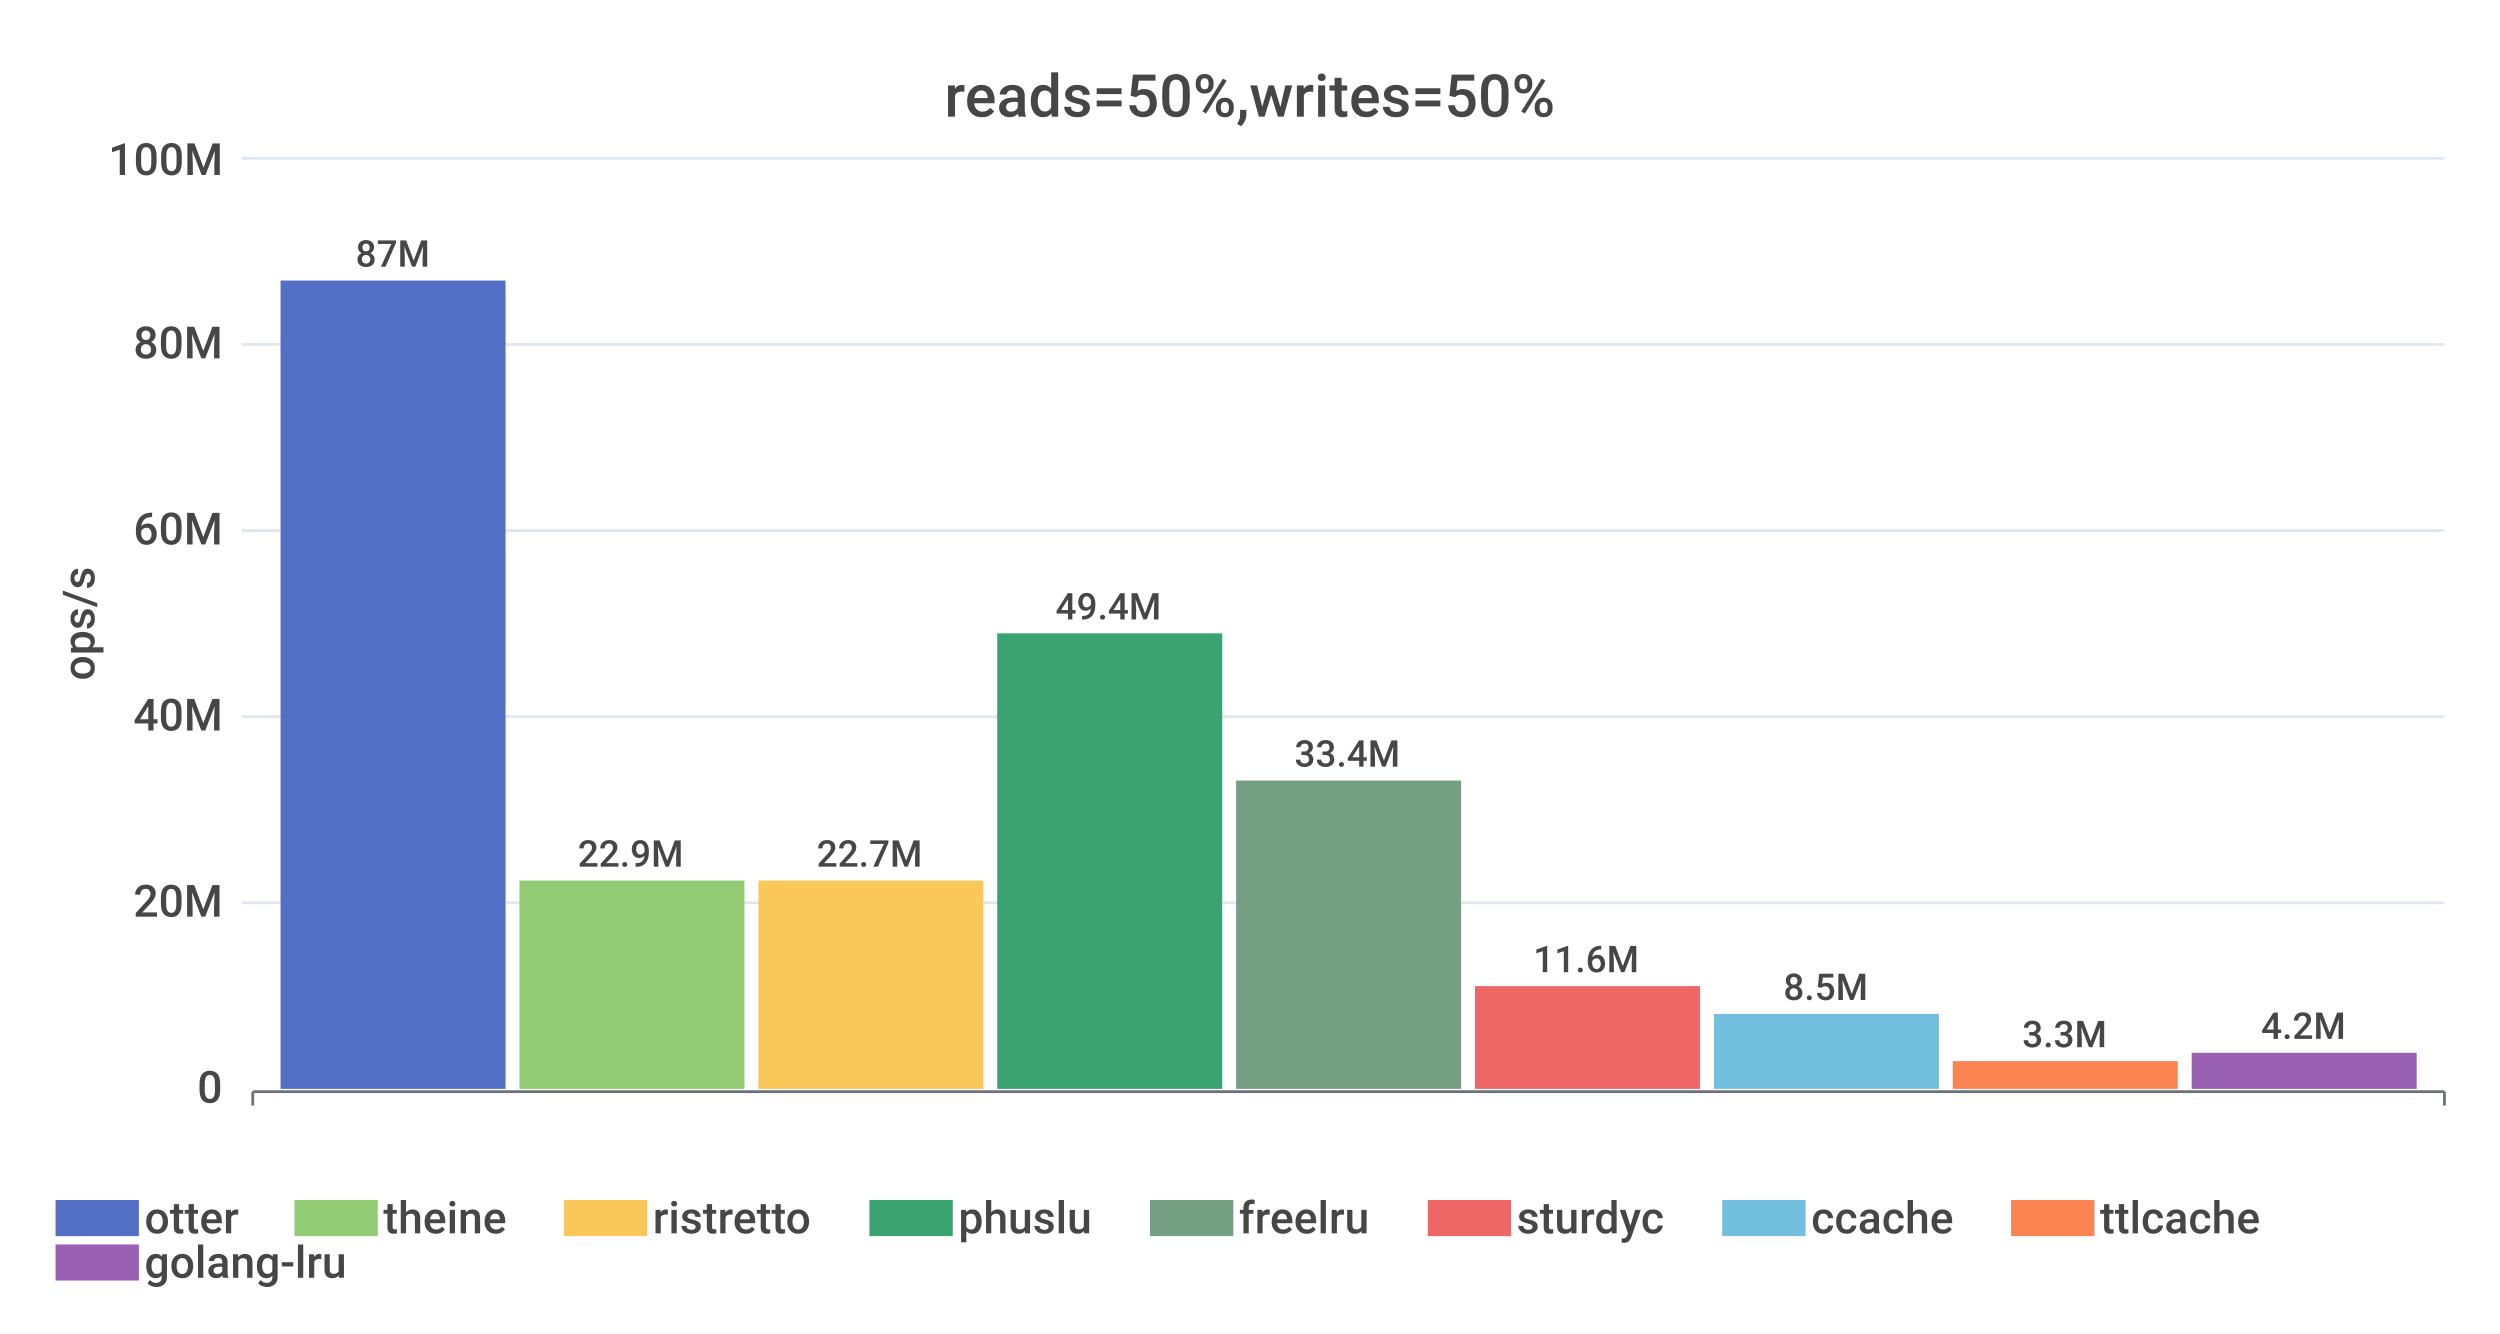
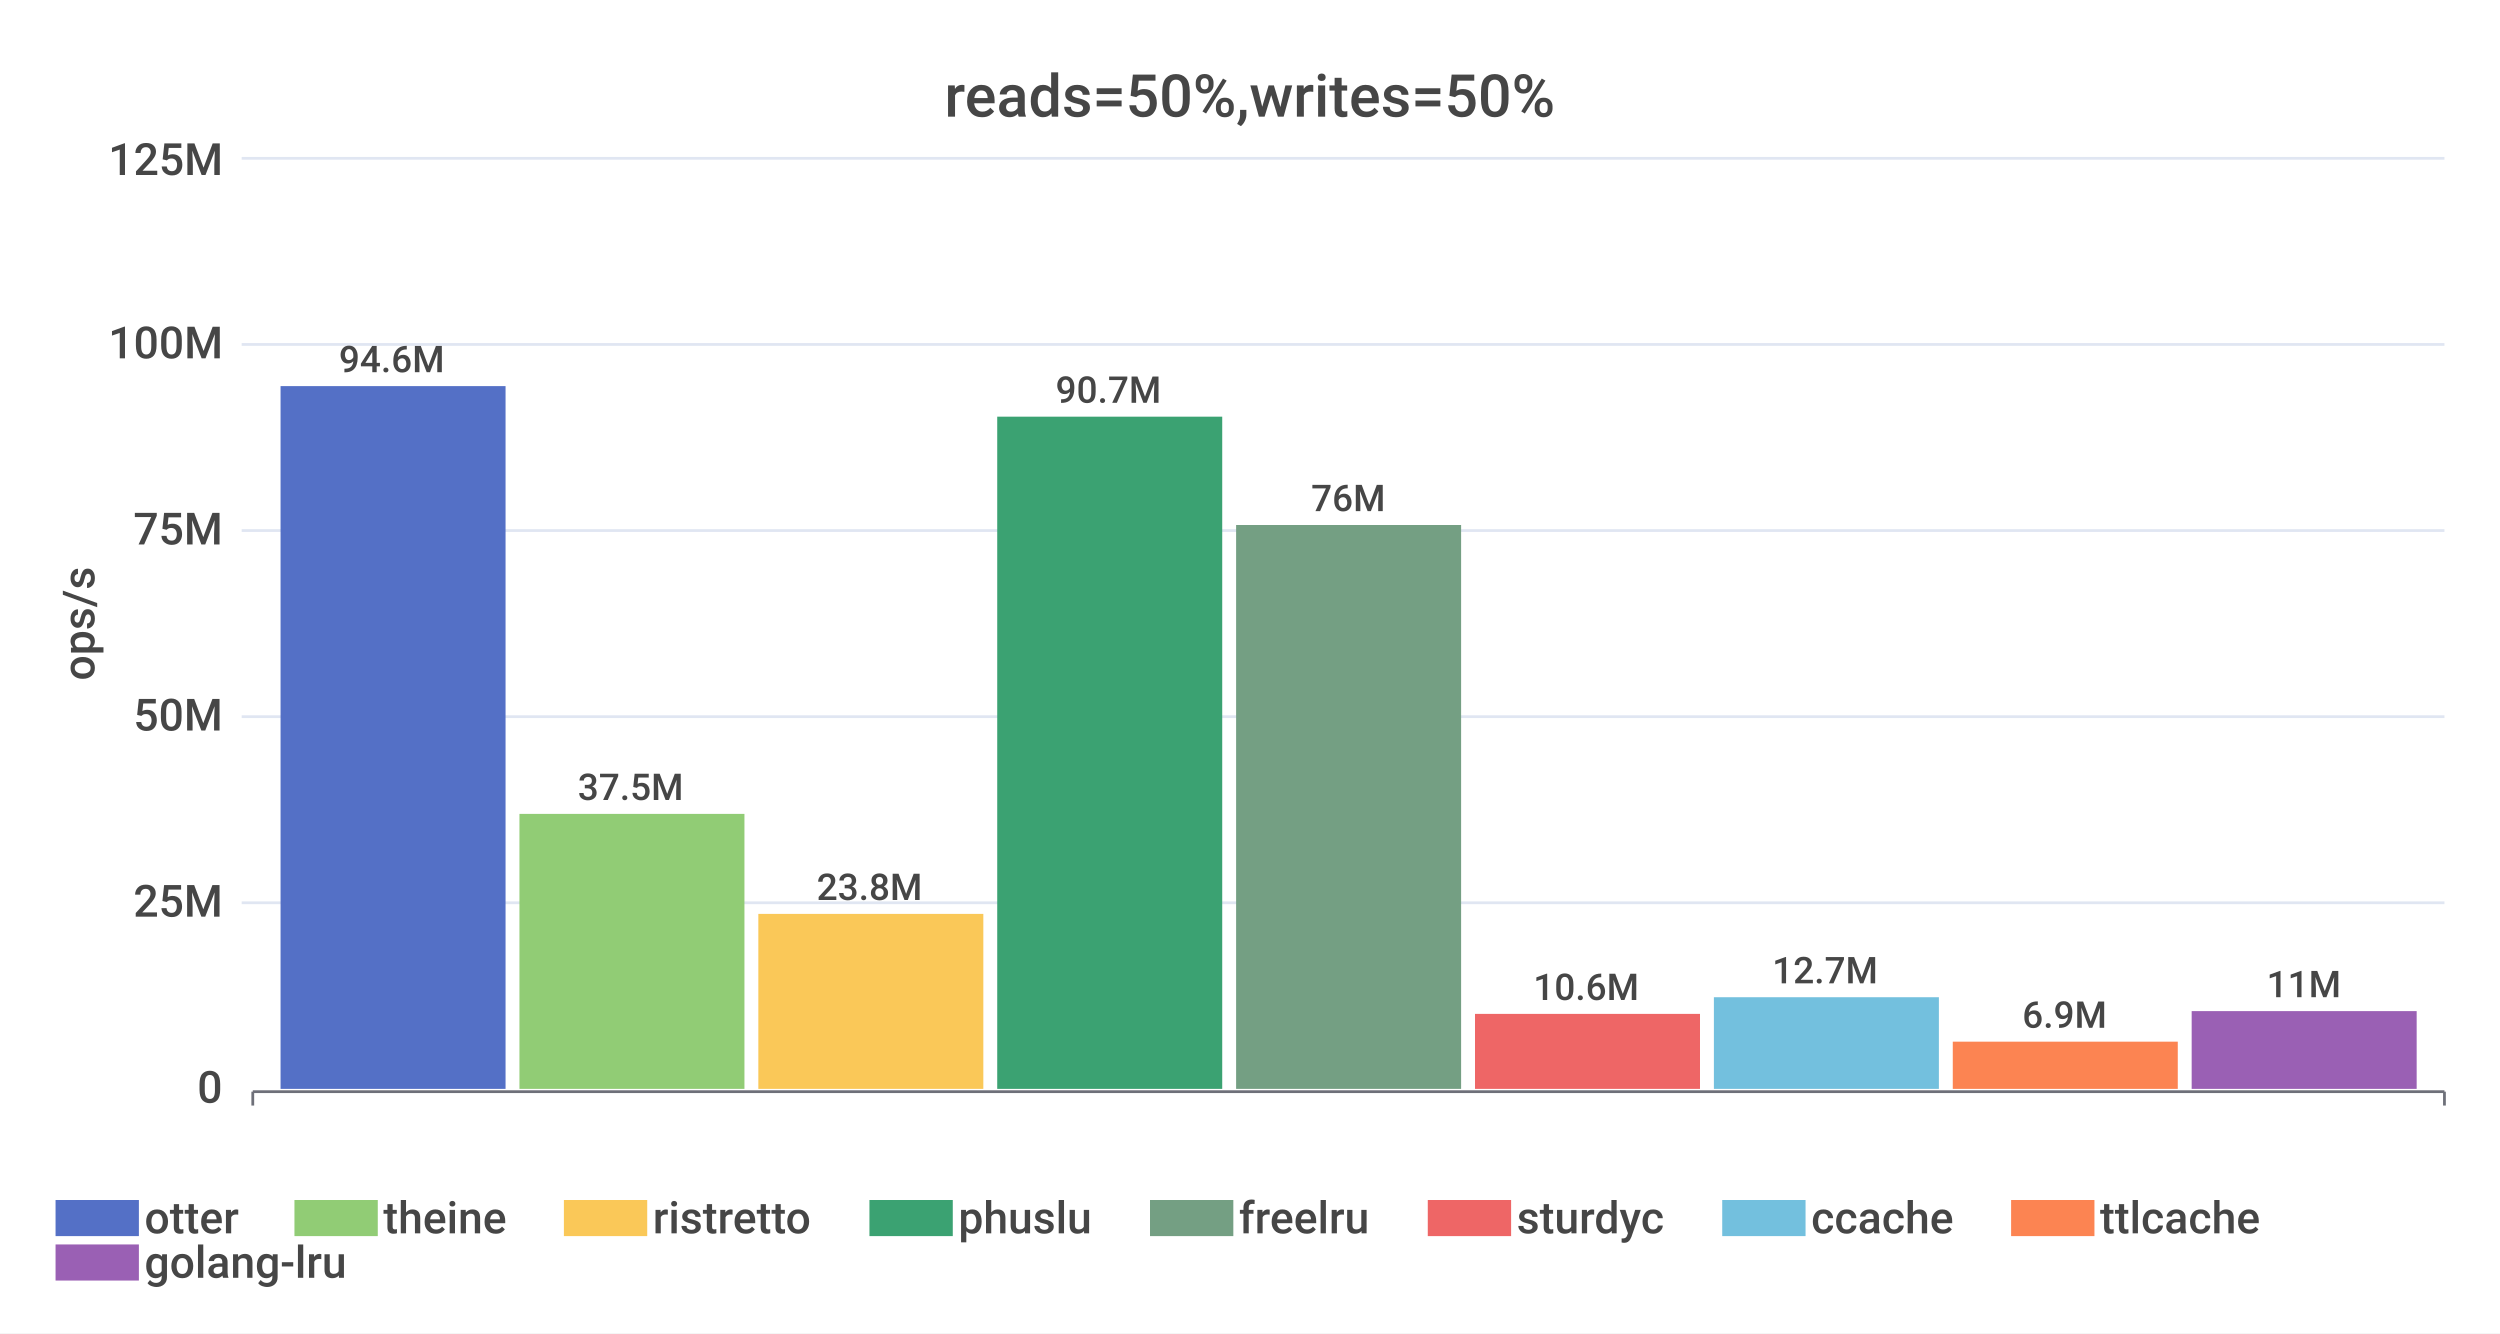
<svg xmlns="http://www.w3.org/2000/svg" viewBox="0 0 900 480">
  <path d="M 0 0 L 900 0 L 900 480 L 0 480 L 0 0" style="stroke:none;fill:white" />
  <text x="340" y="42" style="stroke:none;fill:rgb(70,70,70);font-size:21.3px;font-family:'Roboto Medium',sans-serif">reads=50%,writes=50%</text>
  <path d="M 20 432 L 50 432 L 50 445 L 20 445 L 20 432" style="stroke:none;fill:rgb(84,112,198)" />
  <text x="52" y="444" style="stroke:none;fill:rgb(70,70,70);font-size:16px;font-family:'Roboto Medium',sans-serif">otter</text>
  <path d="M 106 432 L 136 432 L 136 445 L 106 445 L 106 432" style="stroke:none;fill:rgb(145,204,117)" />
  <text x="138" y="444" style="stroke:none;fill:rgb(70,70,70);font-size:16px;font-family:'Roboto Medium',sans-serif">theine</text>
  <path d="M 203 432 L 233 432 L 233 445 L 203 445 L 203 432" style="stroke:none;fill:rgb(250,200,88)" />
  <text x="235" y="444" style="stroke:none;fill:rgb(70,70,70);font-size:16px;font-family:'Roboto Medium',sans-serif">ristretto</text>
  <path d="M 313 432 L 343 432 L 343 445 L 313 445 L 313 432" style="stroke:none;fill:rgb(59,162,114)" />
  <text x="345" y="444" style="stroke:none;fill:rgb(70,70,70);font-size:16px;font-family:'Roboto Medium',sans-serif">phuslu</text>
  <path d="M 414 432 L 444 432 L 444 445 L 414 445 L 414 432" style="stroke:none;fill:rgb(116,159,131)" />
  <text x="446" y="444" style="stroke:none;fill:rgb(70,70,70);font-size:16px;font-family:'Roboto Medium',sans-serif">freelru</text>
  <path d="M 514 432 L 544 432 L 544 445 L 514 445 L 514 432" style="stroke:none;fill:rgb(238,102,102)" />
  <text x="546" y="444" style="stroke:none;fill:rgb(70,70,70);font-size:16px;font-family:'Roboto Medium',sans-serif">sturdyc</text>
  <path d="M 620 432 L 650 432 L 650 445 L 620 445 L 620 432" style="stroke:none;fill:rgb(115,192,222)" />
  <text x="652" y="444" style="stroke:none;fill:rgb(70,70,70);font-size:16px;font-family:'Roboto Medium',sans-serif">ccache</text>
  <path d="M 724 432 L 754 432 L 754 445 L 724 445 L 724 432" style="stroke:none;fill:rgb(252,132,82)" />
  <text x="756" y="444" style="stroke:none;fill:rgb(70,70,70);font-size:16px;font-family:'Roboto Medium',sans-serif">ttlcache</text>
  <path d="M 20 448 L 50 448 L 50 461 L 20 461 L 20 448" style="stroke:none;fill:rgb(154,96,180)" />
  <text x="52" y="460" style="stroke:none;fill:rgb(70,70,70);font-size:16px;font-family:'Roboto Medium',sans-serif">golang-lru</text>
  <text x="34" y="245" style="stroke:none;fill:rgb(70,70,70);font-size:16px;font-family:'Roboto Medium',sans-serif" transform="rotate(270.00,34,245)">ops/s</text>
-   <text x="39" y="63" style="stroke:none;fill:rgb(70,70,70);font-size:16px;font-family:'Roboto Medium',sans-serif">100M</text>
-   <text x="48" y="129" style="stroke:none;fill:rgb(70,70,70);font-size:16px;font-family:'Roboto Medium',sans-serif">80M</text>
-   <text x="48" y="196" style="stroke:none;fill:rgb(70,70,70);font-size:16px;font-family:'Roboto Medium',sans-serif">60M</text>
-   <text x="48" y="263" style="stroke:none;fill:rgb(70,70,70);font-size:16px;font-family:'Roboto Medium',sans-serif">40M</text>
-   <text x="48" y="330" style="stroke:none;fill:rgb(70,70,70);font-size:16px;font-family:'Roboto Medium',sans-serif">20M</text>
+   <text x="39" y="63" style="stroke:none;fill:rgb(70,70,70);font-size:16px;font-family:'Roboto Medium',sans-serif">125M</text>
+   <text x="39" y="129" style="stroke:none;fill:rgb(70,70,70);font-size:16px;font-family:'Roboto Medium',sans-serif">100M</text>
+   <text x="48" y="196" style="stroke:none;fill:rgb(70,70,70);font-size:16px;font-family:'Roboto Medium',sans-serif">75M</text>
+   <text x="48" y="263" style="stroke:none;fill:rgb(70,70,70);font-size:16px;font-family:'Roboto Medium',sans-serif">50M</text>
+   <text x="48" y="330" style="stroke:none;fill:rgb(70,70,70);font-size:16px;font-family:'Roboto Medium',sans-serif">25M</text>
  <text x="71" y="397" style="stroke:none;fill:rgb(70,70,70);font-size:16px;font-family:'Roboto Medium',sans-serif">0</text>
  <path d="M 87 57 L 880 57" style="stroke-width:1;stroke:rgb(224,230,242);fill:none" />
  <path d="M 87 124 L 880 124" style="stroke-width:1;stroke:rgb(224,230,242);fill:none" />
  <path d="M 87 191 L 880 191" style="stroke-width:1;stroke:rgb(224,230,242);fill:none" />
  <path d="M 87 258 L 880 258" style="stroke-width:1;stroke:rgb(224,230,242);fill:none" />
  <path d="M 87 325 L 880 325" style="stroke-width:1;stroke:rgb(224,230,242);fill:none" />
  <path d="M 91 393 L 880 393" style="stroke-width:1;stroke:rgb(110,112,121);fill:none" />
  <path d="M 91 398 L 91 393" style="stroke-width:1;stroke:rgb(110,112,121);fill:none" />
  <path d="M 880 398 L 880 393" style="stroke-width:1;stroke:rgb(110,112,121);fill:none" />
-   <path d="M 101 101 L 182 101 L 182 392 L 101 392 L 101 101" style="stroke:none;fill:rgb(84,112,198)" />
-   <path d="M 187 317 L 268 317 L 268 392 L 187 392 L 187 317" style="stroke:none;fill:rgb(145,204,117)" />
-   <path d="M 273 317 L 354 317 L 354 392 L 273 392 L 273 317" style="stroke:none;fill:rgb(250,200,88)" />
-   <path d="M 359 228 L 440 228 L 440 392 L 359 392 L 359 228" style="stroke:none;fill:rgb(59,162,114)" />
-   <path d="M 445 281 L 526 281 L 526 392 L 445 392 L 445 281" style="stroke:none;fill:rgb(116,159,131)" />
-   <path d="M 531 355 L 612 355 L 612 392 L 531 392 L 531 355" style="stroke:none;fill:rgb(238,102,102)" />
-   <path d="M 617 365 L 698 365 L 698 392 L 617 392 L 617 365" style="stroke:none;fill:rgb(115,192,222)" />
-   <path d="M 703 382 L 784 382 L 784 392 L 703 392 L 703 382" style="stroke:none;fill:rgb(252,132,82)" />
-   <path d="M 789 379 L 870 379 L 870 392 L 789 392 L 789 379" style="stroke:none;fill:rgb(154,96,180)" />
-   <text x="128" y="96" style="stroke:none;fill:rgb(70,70,70);font-size:13.3px;font-family:'Roboto Medium',sans-serif">87M</text>
-   <text x="208" y="312" style="stroke:none;fill:rgb(70,70,70);font-size:13.3px;font-family:'Roboto Medium',sans-serif">22.9M</text>
-   <text x="294" y="312" style="stroke:none;fill:rgb(70,70,70);font-size:13.3px;font-family:'Roboto Medium',sans-serif">22.7M</text>
-   <text x="380" y="223" style="stroke:none;fill:rgb(70,70,70);font-size:13.3px;font-family:'Roboto Medium',sans-serif">49.4M</text>
-   <text x="466" y="276" style="stroke:none;fill:rgb(70,70,70);font-size:13.3px;font-family:'Roboto Medium',sans-serif">33.4M</text>
-   <text x="552" y="350" style="stroke:none;fill:rgb(70,70,70);font-size:13.3px;font-family:'Roboto Medium',sans-serif">11.6M</text>
-   <text x="642" y="360" style="stroke:none;fill:rgb(70,70,70);font-size:13.3px;font-family:'Roboto Medium',sans-serif">8.5M</text>
-   <text x="728" y="377" style="stroke:none;fill:rgb(70,70,70);font-size:13.3px;font-family:'Roboto Medium',sans-serif">3.3M</text>
-   <text x="814" y="374" style="stroke:none;fill:rgb(70,70,70);font-size:13.3px;font-family:'Roboto Medium',sans-serif">4.2M</text>
+   <path d="M 101 139 L 182 139 L 182 392 L 101 392 L 101 139" style="stroke:none;fill:rgb(84,112,198)" />
+   <path d="M 187 293 L 268 293 L 268 392 L 187 392 L 187 293" style="stroke:none;fill:rgb(145,204,117)" />
+   <path d="M 273 329 L 354 329 L 354 392 L 273 392 L 273 329" style="stroke:none;fill:rgb(250,200,88)" />
+   <path d="M 359 150 L 440 150 L 440 392 L 359 392 L 359 150" style="stroke:none;fill:rgb(59,162,114)" />
+   <path d="M 445 189 L 526 189 L 526 392 L 445 392 L 445 189" style="stroke:none;fill:rgb(116,159,131)" />
+   <path d="M 531 365 L 612 365 L 612 392 L 531 392 L 531 365" style="stroke:none;fill:rgb(238,102,102)" />
+   <path d="M 617 359 L 698 359 L 698 392 L 617 392 L 617 359" style="stroke:none;fill:rgb(115,192,222)" />
+   <path d="M 703 375 L 784 375 L 784 392 L 703 392 L 703 375" style="stroke:none;fill:rgb(252,132,82)" />
+   <path d="M 789 364 L 870 364 L 870 392 L 789 392 L 789 364" style="stroke:none;fill:rgb(154,96,180)" />
+   <text x="122" y="134" style="stroke:none;fill:rgb(70,70,70);font-size:13.3px;font-family:'Roboto Medium',sans-serif">94.6M</text>
+   <text x="208" y="288" style="stroke:none;fill:rgb(70,70,70);font-size:13.3px;font-family:'Roboto Medium',sans-serif">37.5M</text>
+   <text x="294" y="324" style="stroke:none;fill:rgb(70,70,70);font-size:13.3px;font-family:'Roboto Medium',sans-serif">23.8M</text>
+   <text x="380" y="145" style="stroke:none;fill:rgb(70,70,70);font-size:13.3px;font-family:'Roboto Medium',sans-serif">90.7M</text>
+   <text x="472" y="184" style="stroke:none;fill:rgb(70,70,70);font-size:13.3px;font-family:'Roboto Medium',sans-serif">76M</text>
+   <text x="552" y="360" style="stroke:none;fill:rgb(70,70,70);font-size:13.3px;font-family:'Roboto Medium',sans-serif">10.6M</text>
+   <text x="638" y="354" style="stroke:none;fill:rgb(70,70,70);font-size:13.3px;font-family:'Roboto Medium',sans-serif">12.7M</text>
+   <text x="728" y="370" style="stroke:none;fill:rgb(70,70,70);font-size:13.3px;font-family:'Roboto Medium',sans-serif">6.9M</text>
+   <text x="816" y="359" style="stroke:none;fill:rgb(70,70,70);font-size:13.3px;font-family:'Roboto Medium',sans-serif">11M</text>
</svg>
